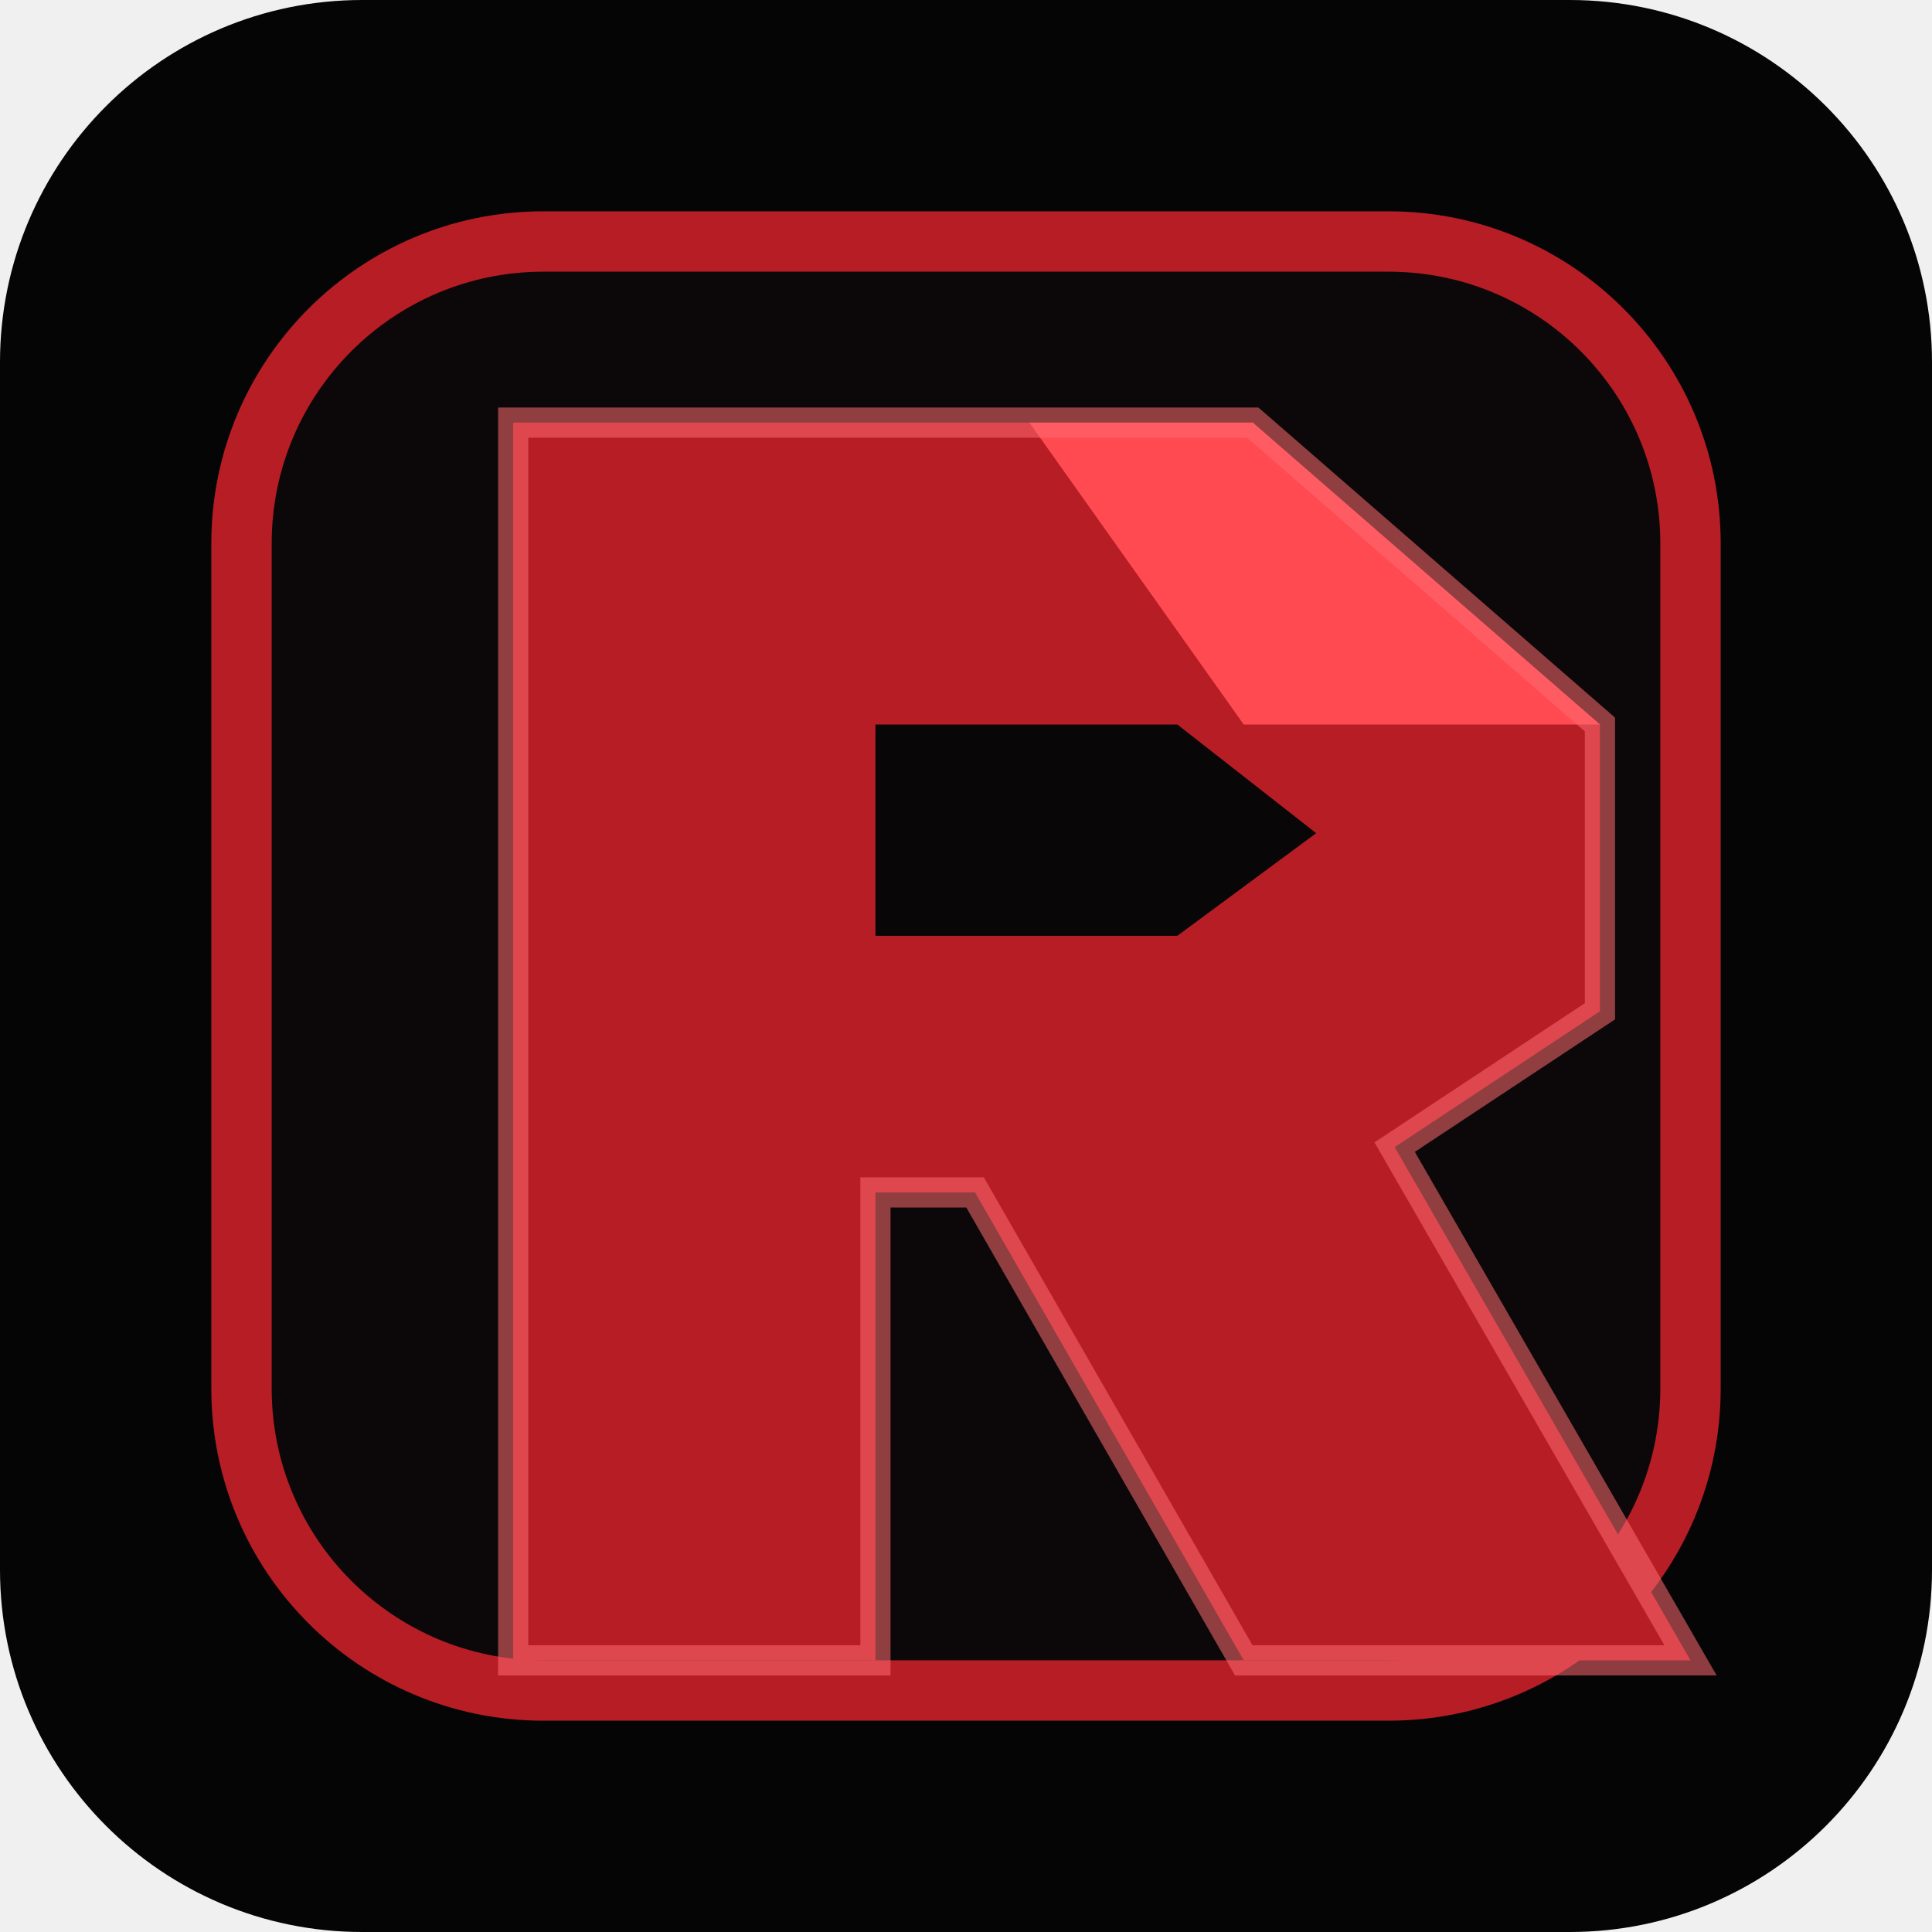
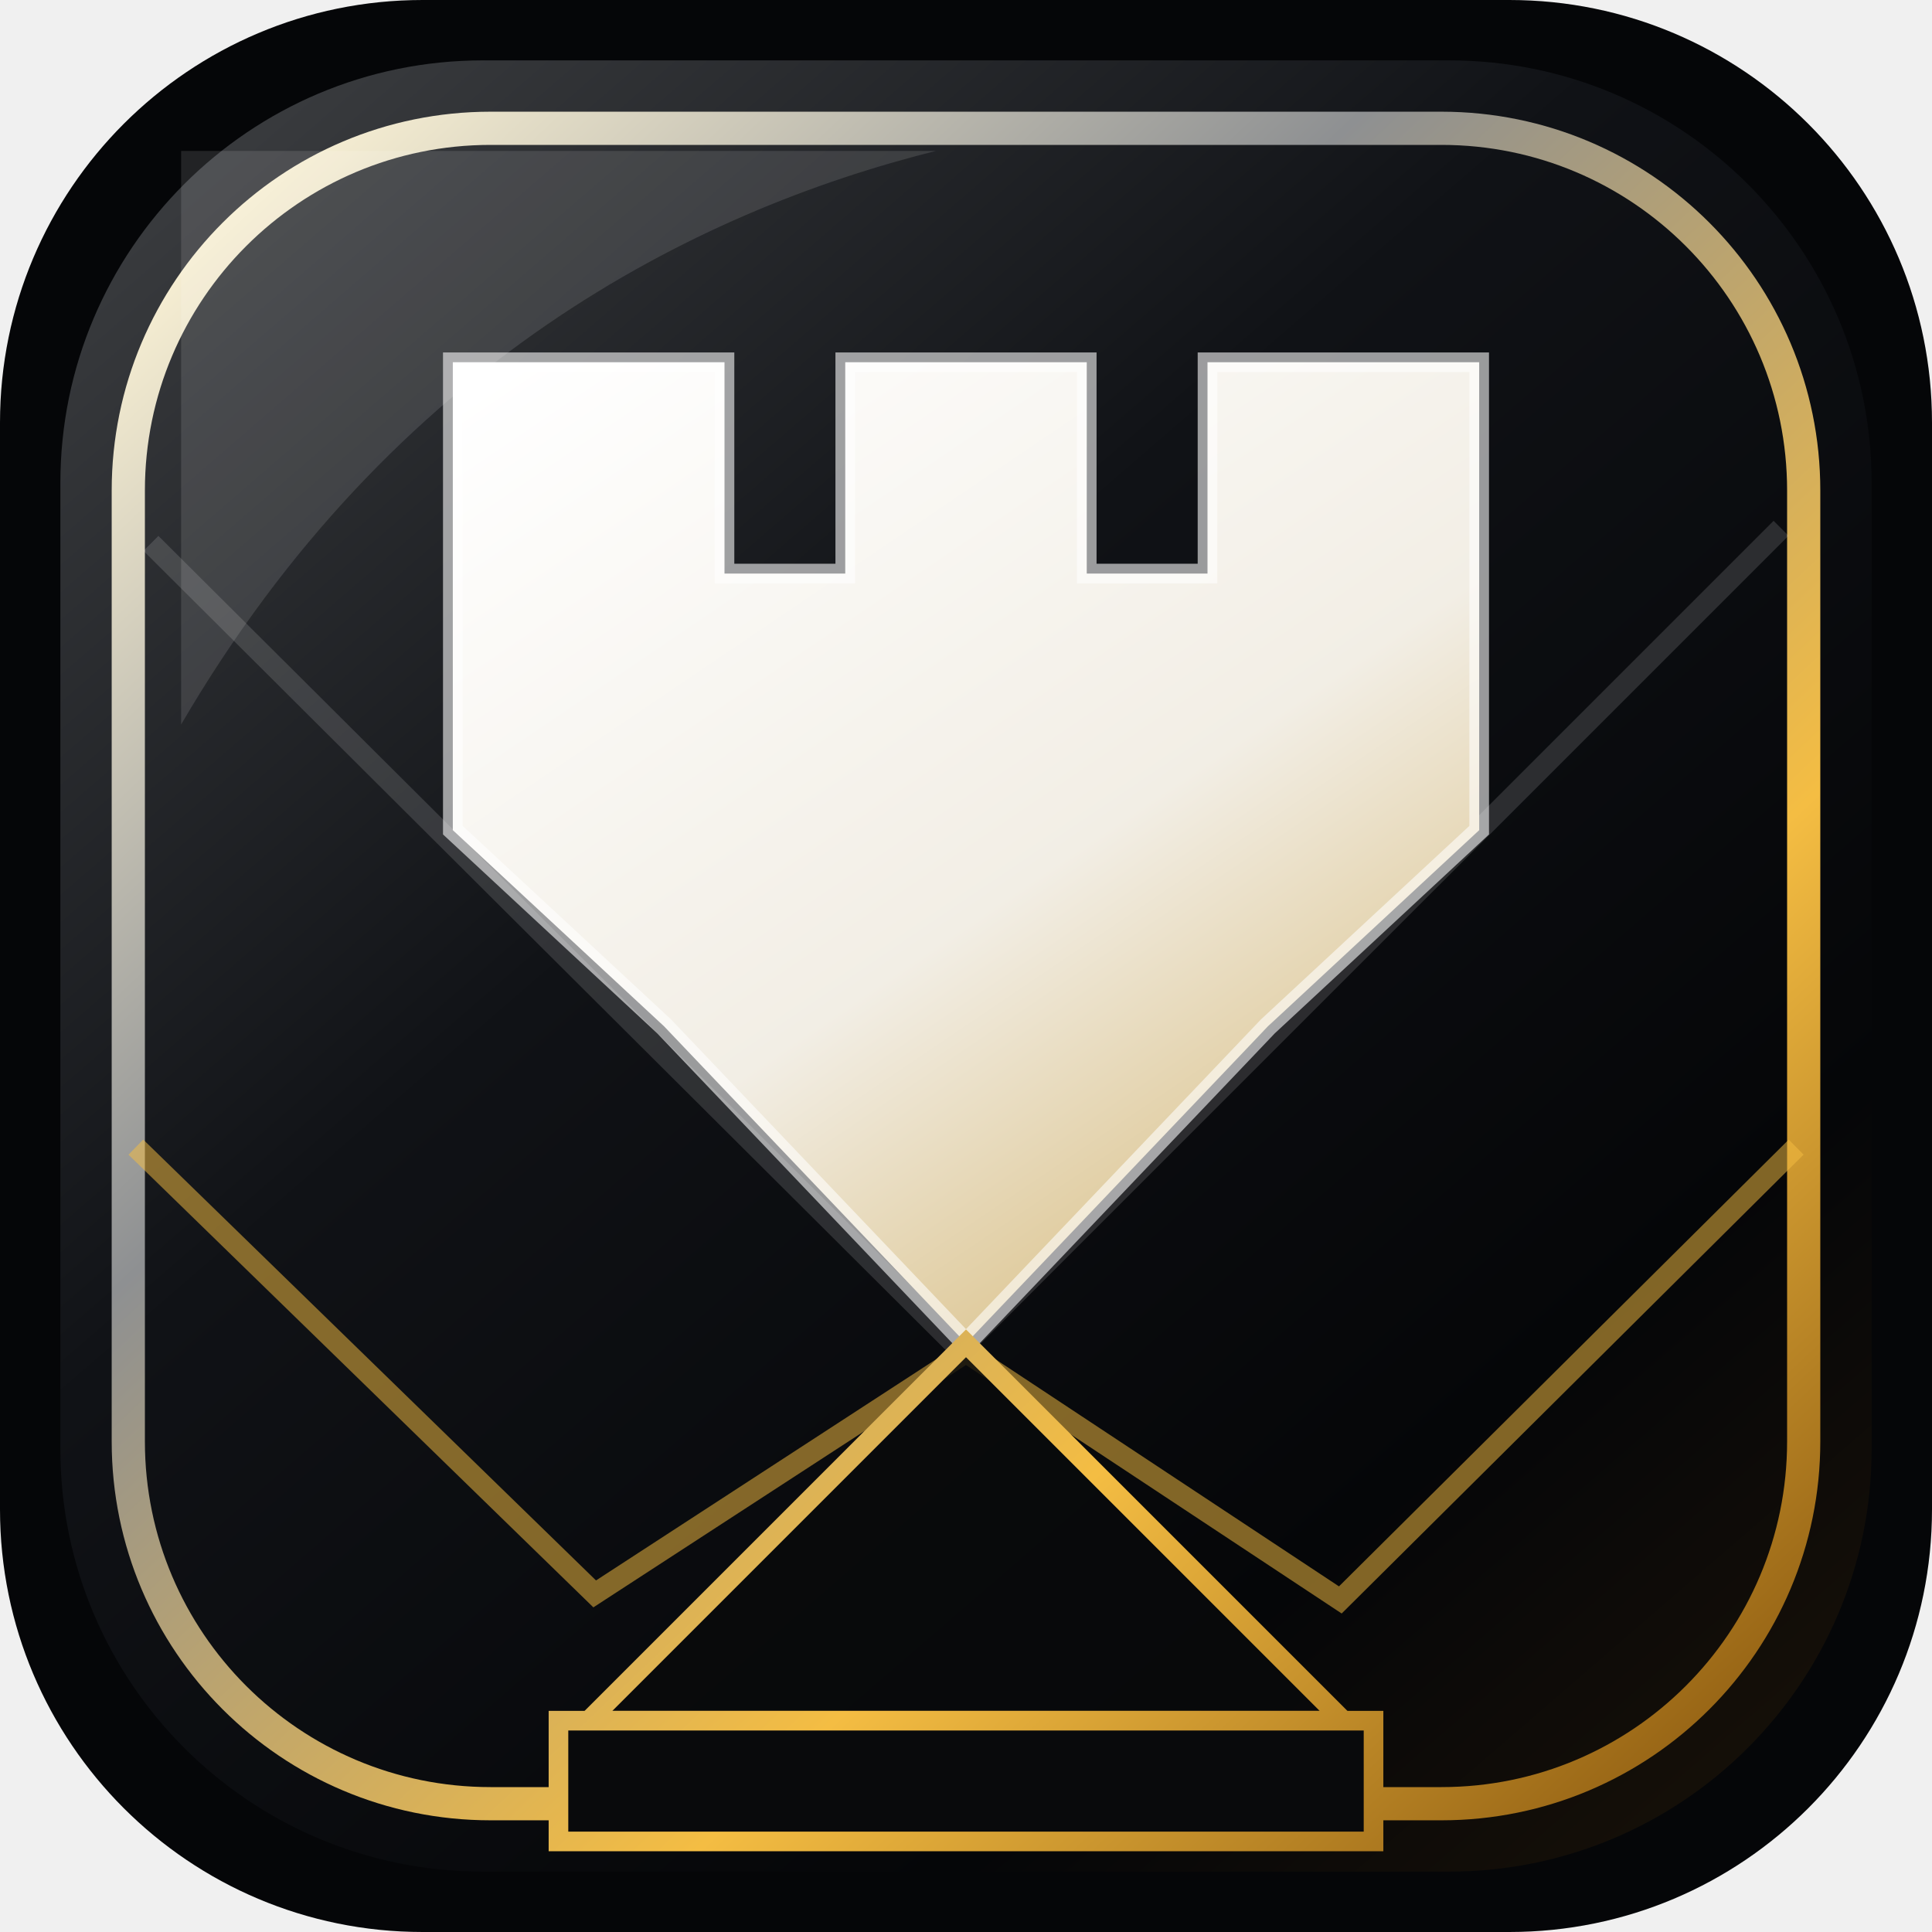
<svg xmlns="http://www.w3.org/2000/svg" viewBox="0 0 64 64">
-   <rect width="64" height="64" rx="12" fill="#050506" />
-   <rect x="8" y="8" width="48" height="48" rx="10" fill="#0c0809" stroke="#b71d25" stroke-width="2" />
-   <path d="M17 14h24.5L53 24v9.5L46.2 38 56 55H41.2l-8.9-15.5H29V55H17V14z" fill="#b71d25" />
-   <path d="M29 24v7h10l4.6-3.4L39 24H29z" fill="#080607" />
-   <path d="M41.5 14 53 24H41.2L34.1 14h7.4z" fill="#ff4a52" />
-   <path d="M17 14h24.5L53 24v9.5L46.2 38 56 55H41.2l-8.9-15.5H29V55H17V14z" fill="none" stroke="#ff6a70" stroke-opacity=".55" />
+   <defs>
+     <linearGradient id="panel" x1="7" y1="3" x2="58" y2="62" gradientUnits="userSpaceOnUse">
+       <stop stop-color="#3b3d40" />
+       <stop offset=".38" stop-color="#101216" />
+       <stop offset=".78" stop-color="#050608" />
+       <stop offset="1" stop-color="#181108" />
+     </linearGradient>
+     <linearGradient id="frame" x1="7" y1="5" x2="58" y2="59" gradientUnits="userSpaceOnUse">
+       <stop stop-color="#fff6d8" />
+       <stop offset=".34" stop-color="#8e9092" />
+       <stop offset=".7" stop-color="#f4bd43" />
+       <stop offset="1" stop-color="#8d5b10" />
+     </linearGradient>
+     <linearGradient id="rook" x1="20" y1="10" x2="43" y2="44" gradientUnits="userSpaceOnUse">
+       <stop stop-color="#fff" />
+       <stop offset=".58" stop-color="#f2eee5" />
+       <stop offset="1" stop-color="#d6b978" />
+     </linearGradient>
+   </defs>
+   <rect width="64" height="64" rx="14" fill="#050608" />
+   <rect x="2" y="2" width="60" height="60" rx="14" fill="url(#panel)" />
+   <rect x="4.25" y="4.25" width="55.5" height="55.5" rx="12" fill="none" stroke="url(#frame)" stroke-width="1.1" />
+   <path d="M5 18 31.8 44.7 59 17.5" fill="none" stroke="#fff" stroke-opacity=".14" stroke-width=".7" />
+   <path d="M4.5 38 19.7 52.8 32 44.8 44.4 53 59.5 38" fill="none" stroke="#f4bd43" stroke-opacity=".52" stroke-width=".7" />
+   <path d="M15 12h9v7h4v-7h8v7h4v-7h9v15.5L42 34 32 44.5 22 34l-7-6.5V12Z" fill="url(#rook)" stroke="#fff" stroke-opacity=".58" stroke-width=".65" />
+   <path d="m32 44.5-12.5 12.5h25L32 44.5Z" fill="#090a0c" fill-opacity=".82" stroke="url(#frame)" stroke-width=".65" />
+   <path d="M18.5 57h27v4h-27v-4Z" fill="#090a0c" stroke="url(#frame)" stroke-width=".65" />
+   <path d="M6 5h25C23 7 13 12 6 24V5Z" fill="#fff" fill-opacity=".12" />
</svg>
